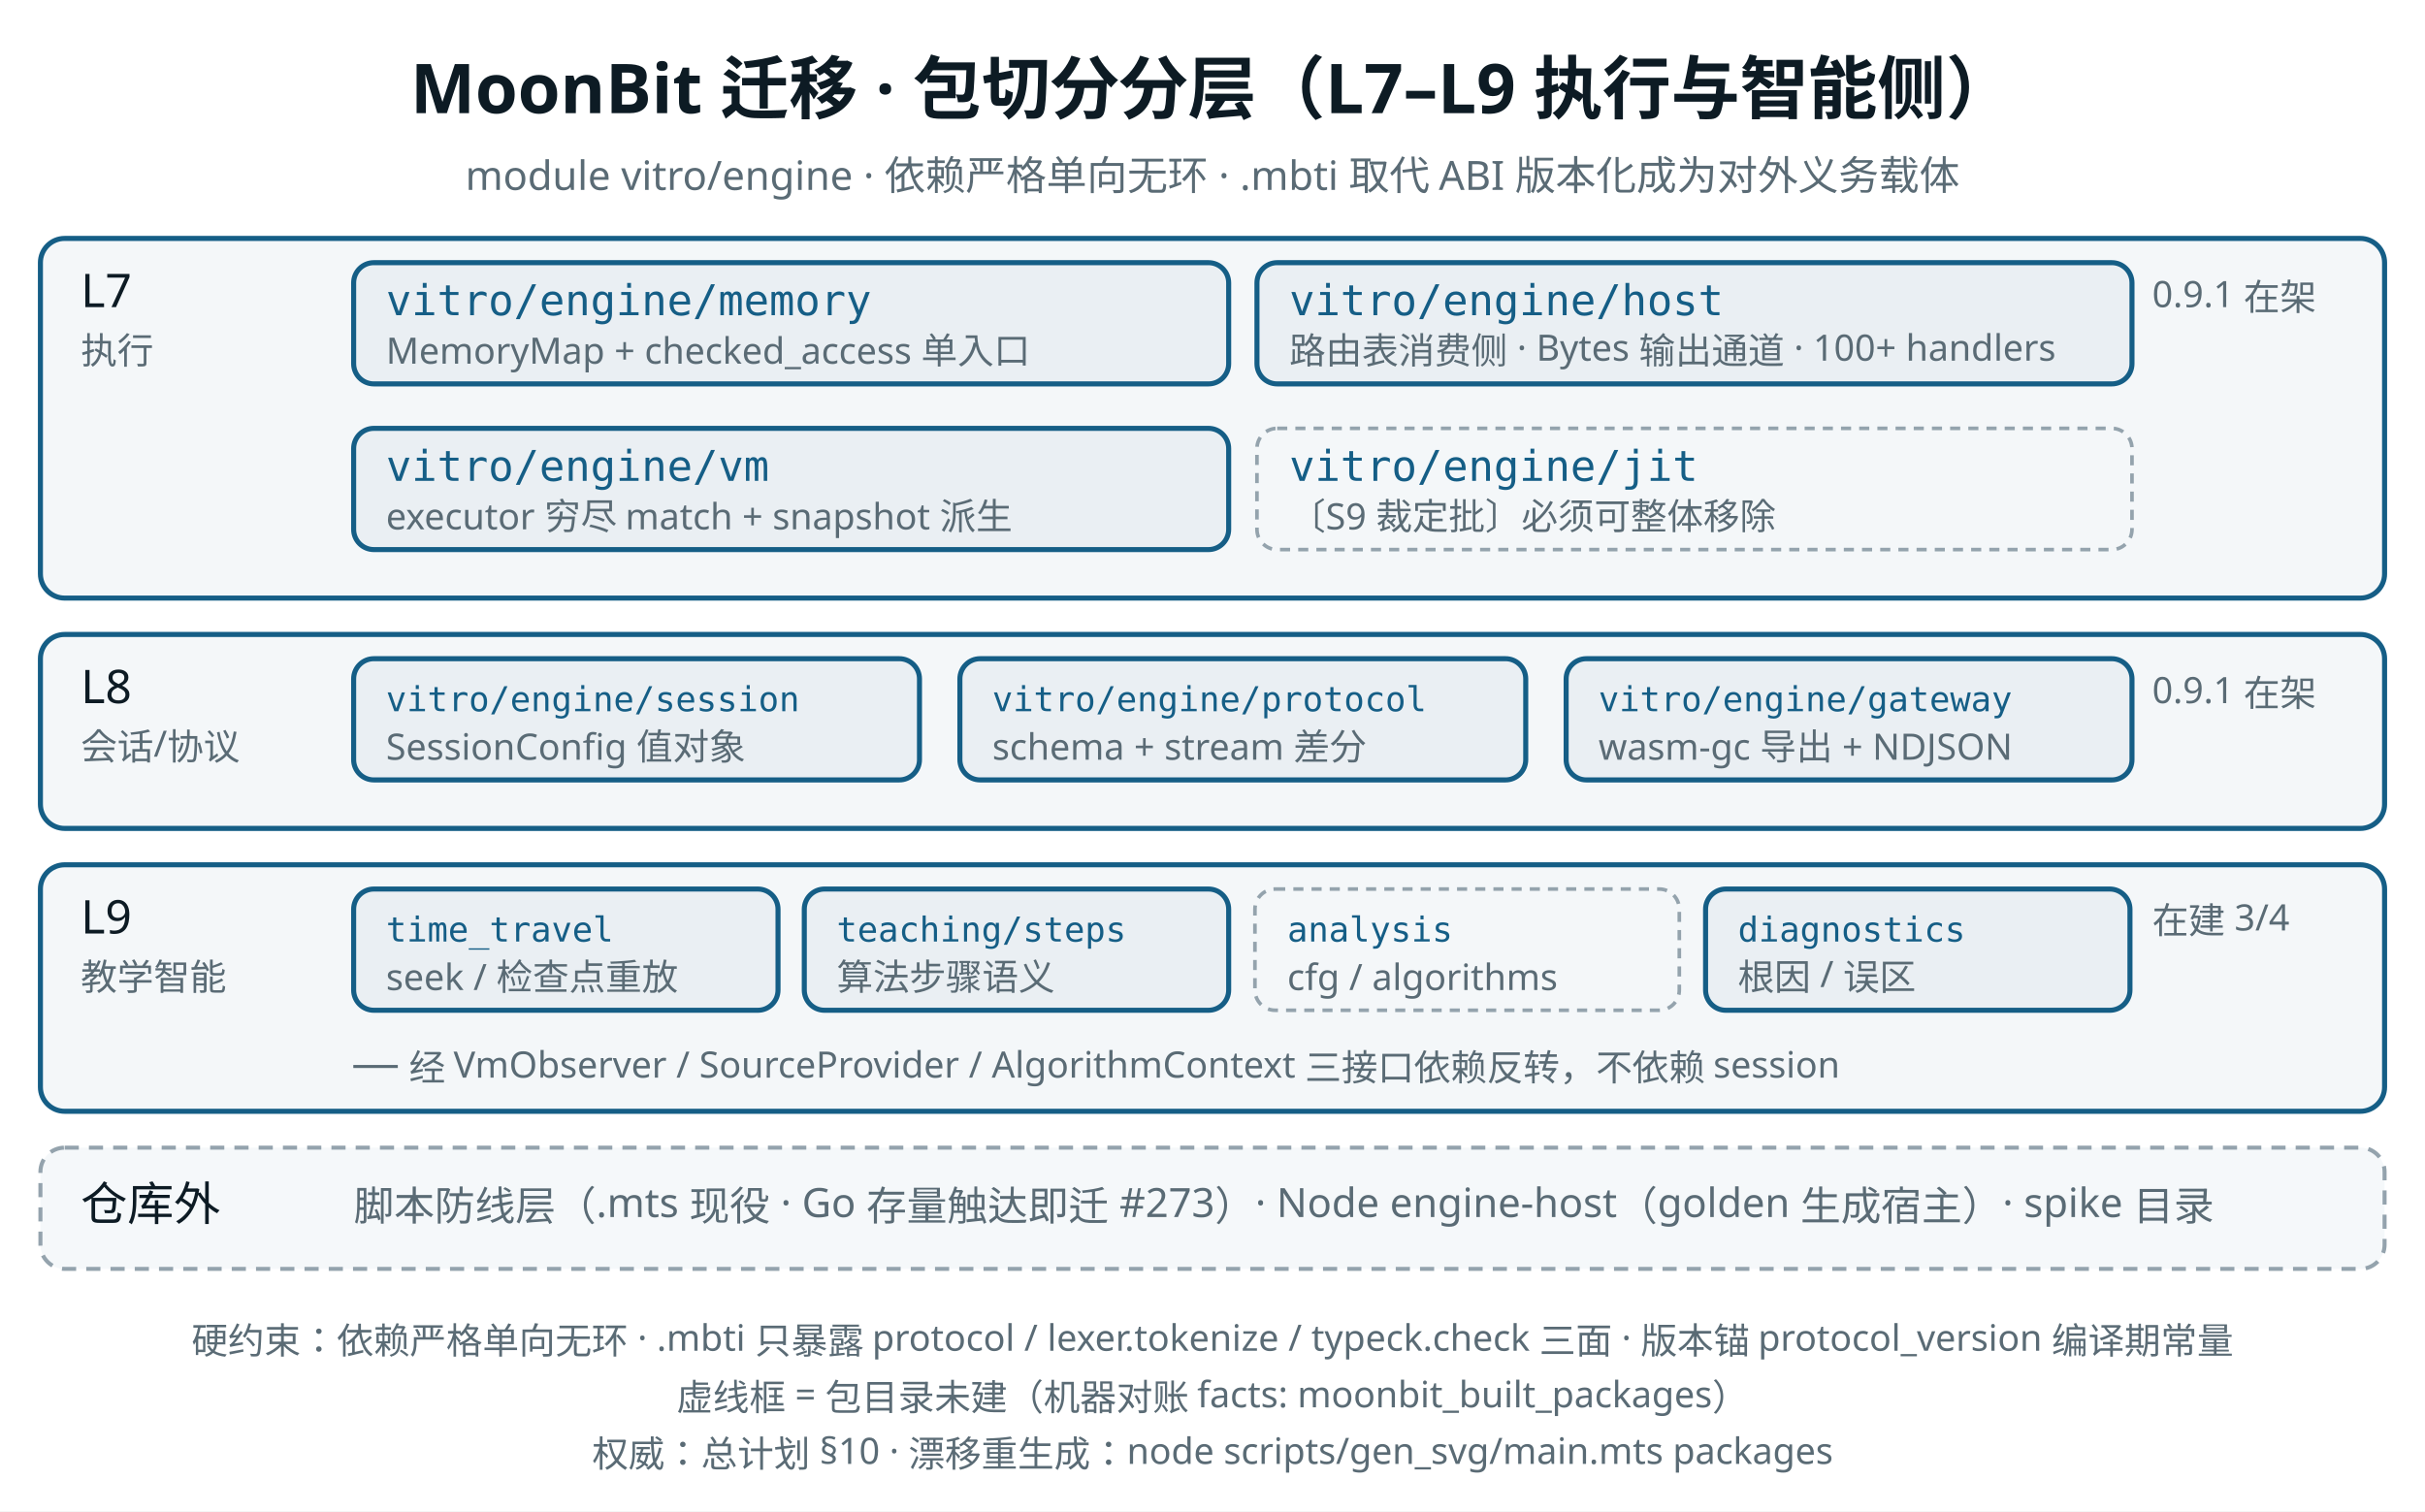
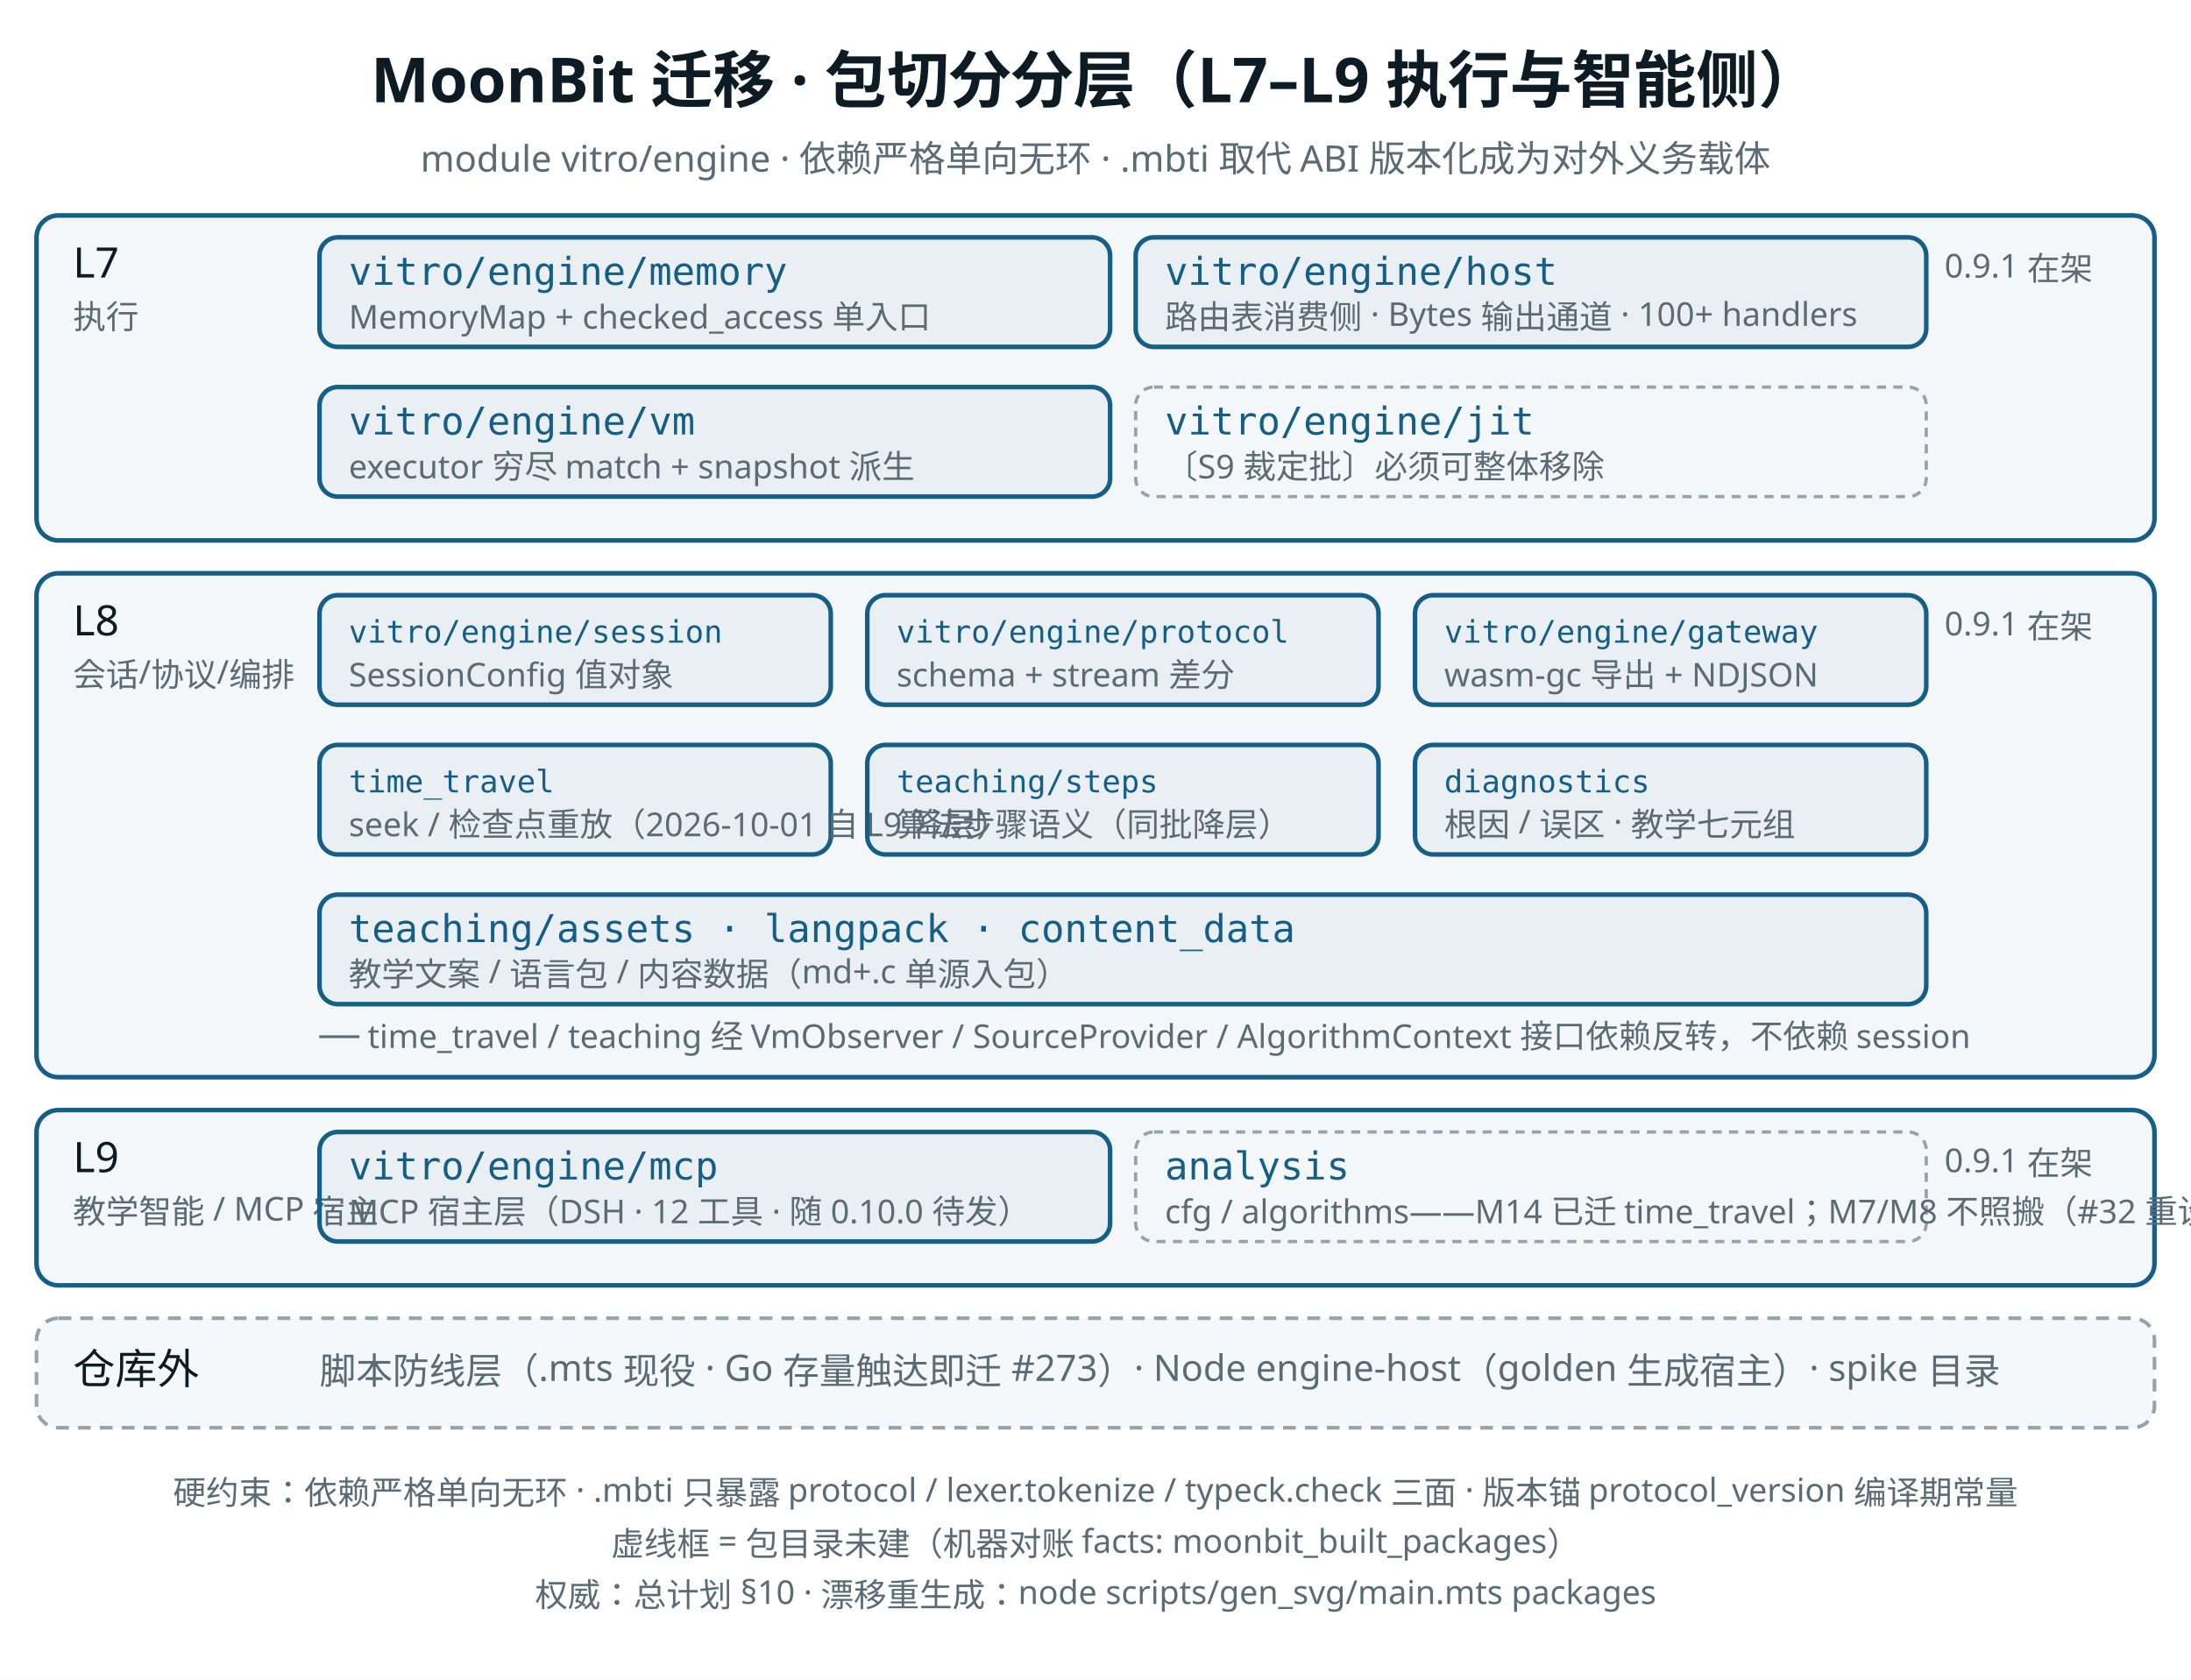
- <svg xmlns="http://www.w3.org/2000/svg" viewBox="0 0 1200 748" role="img" aria-label="vitro MoonBit 包切分分层图">
+ <svg xmlns="http://www.w3.org/2000/svg" viewBox="0 0 1200 920" role="img" aria-label="vitro MoonBit 包切分分层图">
  <style>
    .bg     { fill: #FFFFFF; }
    .core   { fill: #155E86; fill-opacity: .07; stroke: #155E86; stroke-width: 3; }
    .card   { fill: #155E86; fill-opacity: .05; stroke: #155E86; stroke-width: 2.5; }
    .cons   { fill: none; stroke: #94A3AD; stroke-width: 2; }
    .warn   { fill: #155E86; fill-opacity: .04; stroke: #94A3AD; stroke-width: 2; stroke-dasharray: 7 5; }
    .plan   { fill: none; stroke: #94A3AD; stroke-width: 1.8; stroke-dasharray: 5 4; }
    .line   { stroke: #94A3AD; stroke-width: 3; fill: none; }
    .edge   { stroke: #94A3AD; stroke-width: 2.5; fill: none; }
    .ahf    { fill: #94A3AD; stroke: none; }
    .tn     { font-family: "Consolas","Cascadia Mono",monospace; font-size: 17px; fill: #155E86; stroke: none; }
    .zone   { fill: #155E86; fill-opacity: .028; stroke: #155E86; stroke-width: 1.6; }
    .tt     { font-family: "Segoe UI","Microsoft YaHei",sans-serif; font-size: 34px; font-weight: 600; fill: #0D1B24; stroke: none; }
    .t      { font-family: "Segoe UI","Microsoft YaHei",sans-serif; font-size: 23px; fill: #0D1B24; stroke: none; }
    .ts     { font-family: "Consolas","Cascadia Mono",monospace; font-size: 21px; fill: #155E86; stroke: none; }
    .tm     { font-family: "Segoe UI","Microsoft YaHei",sans-serif; font-size: 20px; fill: #5A6B75; stroke: none; }
    .tc     { font-family: "Segoe UI","Microsoft YaHei",sans-serif; font-size: 18px; fill: #5A6B75; stroke: none; }
    @media (prefers-color-scheme: dark) {
      .bg   { fill: #0D1B24; }
      .core { stroke: #4FB3E8; fill: #4FB3E8; fill-opacity: .1; }
      .card { stroke: #4FB3E8; fill: #4FB3E8; fill-opacity: .07; }
      .zone { stroke: #4FB3E8; fill: #4FB3E8; fill-opacity: .05; }
      .cons, .warn, .plan { stroke: #5A6B75; }
      .line, .edge { stroke: #5A6B75; }
      .ahf  { fill: #5A6B75; }
      .tt, .t { fill: #E9F1F7; }
      .ts, .tn { fill: #4FB3E8; }
      .tm, .tc { fill: #94A3AD; }
    }
  </style>
-   <rect class="bg" width="1200" height="748" />
+   <rect class="bg" width="1200" height="920" />
  <defs>
    <marker id="ah" viewBox="0 0 10 10" refX="8.5" refY="5" markerWidth="6.5" markerHeight="6.5" orient="auto-start-reverse">
      <path d="M0,0 L10,5 L0,10 z" class="ahf" />
    </marker>
  </defs>
  <text class="tt" x="600" y="56" text-anchor="middle">MoonBit 迁移 · 包切分分层（L7–L9 执行与智能侧）</text>
  <text class="tm" x="600" y="94" text-anchor="middle">module vitro/engine · 依赖严格单向无环 · .mbti 取代 ABI 版本化成为对外义务载体</text>
  <rect class="card" x="20" y="118" width="1160" height="178" rx="12" />
  <text class="t" x="40" y="152" text-anchor="start">L7</text>
  <text class="tc" x="40" y="180" text-anchor="start">执行</text>
  <text class="tc" x="1065" y="152" text-anchor="start">0.9.1 在架</text>
  <rect class="card" x="175" y="130" width="433" height="60" rx="10" />
  <text class="ts" x="191" y="156" text-anchor="start">vitro/engine/memory</text>
  <text class="tc" x="191" y="180" text-anchor="start">MemoryMap + checked_access 单入口</text>
  <rect class="card" x="622" y="130" width="433" height="60" rx="10" />
  <text class="ts" x="638" y="156" text-anchor="start">vitro/engine/host</text>
  <text class="tc" x="638" y="180" text-anchor="start">路由表消费侧 · Bytes 输出通道 · 100+ handlers</text>
  <rect class="card" x="175" y="212" width="433" height="60" rx="10" />
  <text class="ts" x="191" y="238" text-anchor="start">vitro/engine/vm</text>
  <text class="tc" x="191" y="262" text-anchor="start">executor 穷尽 match + snapshot 派生</text>
  <rect class="plan" x="622" y="212" width="433" height="60" rx="10" />
  <text class="ts" x="638" y="238" text-anchor="start">vitro/engine/jit</text>
  <text class="tc" x="638" y="262" text-anchor="start">〔S9 裁定批〕必须可整体移除</text>
-   <rect class="card" x="20" y="314" width="1160" height="96" rx="12" />
+   <rect class="card" x="20" y="314" width="1160" height="276" rx="12" />
  <text class="t" x="40" y="348" text-anchor="start">L8</text>
-   <text class="tc" x="40" y="376" text-anchor="start">会话/协议</text>
+   <text class="tc" x="40" y="376" text-anchor="start">会话/协议/编排</text>
  <text class="tc" x="1065" y="348" text-anchor="start">0.9.1 在架</text>
  <rect class="card" x="175" y="326" width="280" height="60" rx="10" />
  <text class="tn" x="191" y="352" text-anchor="start">vitro/engine/session</text>
  <text class="tc" x="191" y="376" text-anchor="start">SessionConfig 值对象</text>
  <rect class="card" x="475" y="326" width="280" height="60" rx="10" />
  <text class="tn" x="491" y="352" text-anchor="start">vitro/engine/protocol</text>
  <text class="tc" x="491" y="376" text-anchor="start">schema + stream 差分</text>
  <rect class="card" x="775" y="326" width="280" height="60" rx="10" />
  <text class="tn" x="791" y="352" text-anchor="start">vitro/engine/gateway</text>
  <text class="tc" x="791" y="376" text-anchor="start">wasm-gc 导出 + NDJSON</text>
-   <rect class="card" x="20" y="428" width="1160" height="122" rx="12" />
-   <text class="t" x="40" y="462" text-anchor="start">L9</text>
-   <text class="tc" x="40" y="490" text-anchor="start">教学智能</text>
-   <text class="tc" x="1065" y="462" text-anchor="start">在建 3/4</text>
-   <rect class="card" x="175" y="440" width="210" height="60" rx="10" />
-   <text class="tn" x="191" y="466" text-anchor="start">time_travel</text>
-   <text class="tc" x="191" y="490" text-anchor="start">seek / 检查点重放</text>
-   <rect class="card" x="398" y="440" width="210" height="60" rx="10" />
-   <text class="tn" x="414" y="466" text-anchor="start">teaching/steps</text>
-   <text class="tc" x="414" y="490" text-anchor="start">算法步骤语义</text>
-   <rect class="plan" x="621" y="440" width="210" height="60" rx="10" />
-   <text class="tn" x="637" y="466" text-anchor="start">analysis</text>
-   <text class="tc" x="637" y="490" text-anchor="start">cfg / algorithms</text>
-   <rect class="card" x="844" y="440" width="210" height="60" rx="10" />
-   <text class="tn" x="860" y="466" text-anchor="start">diagnostics</text>
-   <text class="tc" x="860" y="490" text-anchor="start">根因 / 误区</text>
-   <text class="tc" x="175" y="534" text-anchor="start">── 经 VmObserver / SourceProvider / AlgorithmContext 三接口依赖反转，不依赖 session</text>
-   <rect class="warn" x="20" y="568" width="1160" height="60" rx="12" />
-   <text class="t" x="40" y="604" text-anchor="start">仓库外</text>
-   <text class="tm" x="175" y="604" text-anchor="start">脚本防线层（.mts 现役 · Go 存量触达即迁 #273）· Node engine-host（golden 生成宿主）· spike 目录</text>
-   <text class="tc" x="600" y="670" text-anchor="middle">硬约束：依赖严格单向无环 · .mbti 只暴露 protocol / lexer.tokenize / typeck.check 三面 · 版本锚 protocol_version 编译期常量</text>
-   <text class="tc" x="600" y="698" text-anchor="middle">虚线框 = 包目录未建（机器对账 facts: moonbit_built_packages）</text>
-   <text class="tc" x="600" y="726" text-anchor="middle">权威：总计划 §10 · 漂移重生成：node scripts/gen_svg/main.mts packages</text>
+   <rect class="card" x="175" y="408" width="280" height="60" rx="10" />
+   <text class="tn" x="191" y="434" text-anchor="start">time_travel</text>
+   <text class="tc" x="191" y="458" text-anchor="start">seek / 检查点重放（2026-10-01 自 L9 降层）</text>
+   <rect class="card" x="475" y="408" width="280" height="60" rx="10" />
+   <text class="tn" x="491" y="434" text-anchor="start">teaching/steps</text>
+   <text class="tc" x="491" y="458" text-anchor="start">算法步骤语义（同批降层）</text>
+   <rect class="card" x="775" y="408" width="280" height="60" rx="10" />
+   <text class="tn" x="791" y="434" text-anchor="start">diagnostics</text>
+   <text class="tc" x="791" y="458" text-anchor="start">根因 / 误区 · 教学七元组</text>
+   <rect class="card" x="175" y="490" width="880" height="60" rx="10" />
+   <text class="ts" x="191" y="516" text-anchor="start">teaching/assets · langpack · content_data</text>
+   <text class="tc" x="191" y="540" text-anchor="start">教学文案 / 语言包 / 内容数据（md+.c 单源入包）</text>
+   <text class="tc" x="175" y="574" text-anchor="start">── time_travel / teaching 经 VmObserver / SourceProvider / AlgorithmContext 接口依赖反转，不依赖 session</text>
+   <rect class="card" x="20" y="608" width="1160" height="96" rx="12" />
+   <text class="t" x="40" y="642" text-anchor="start">L9</text>
+   <text class="tc" x="40" y="670" text-anchor="start">教学智能 / MCP 宿主</text>
+   <text class="tc" x="1065" y="642" text-anchor="start">0.9.1 在架</text>
+   <rect class="card" x="175" y="620" width="433" height="60" rx="10" />
+   <text class="ts" x="191" y="646" text-anchor="start">vitro/engine/mcp</text>
+   <text class="tc" x="191" y="670" text-anchor="start">MCP 宿主层（DSH · 12 工具 · 随 0.10.0 待发）</text>
+   <rect class="plan" x="622" y="620" width="433" height="60" rx="10" />
+   <text class="ts" x="638" y="646" text-anchor="start">analysis</text>
+   <text class="tc" x="638" y="670" text-anchor="start">cfg / algorithms——M14 已迁 time_travel；M7/M8 不照搬（#32 重设计候选）</text>
+   <rect class="warn" x="20" y="722" width="1160" height="60" rx="12" />
+   <text class="t" x="40" y="758" text-anchor="start">仓库外</text>
+   <text class="tm" x="175" y="758" text-anchor="start">脚本防线层（.mts 现役 · Go 存量触达即迁 #273）· Node engine-host（golden 生成宿主）· spike 目录</text>
+   <text class="tc" x="600" y="824" text-anchor="middle">硬约束：依赖严格单向无环 · .mbti 只暴露 protocol / lexer.tokenize / typeck.check 三面 · 版本锚 protocol_version 编译期常量</text>
+   <text class="tc" x="600" y="852" text-anchor="middle">虚线框 = 包目录未建（机器对账 facts: moonbit_built_packages）</text>
+   <text class="tc" x="600" y="880" text-anchor="middle">权威：总计划 §10 · 漂移重生成：node scripts/gen_svg/main.mts packages</text>
</svg>
